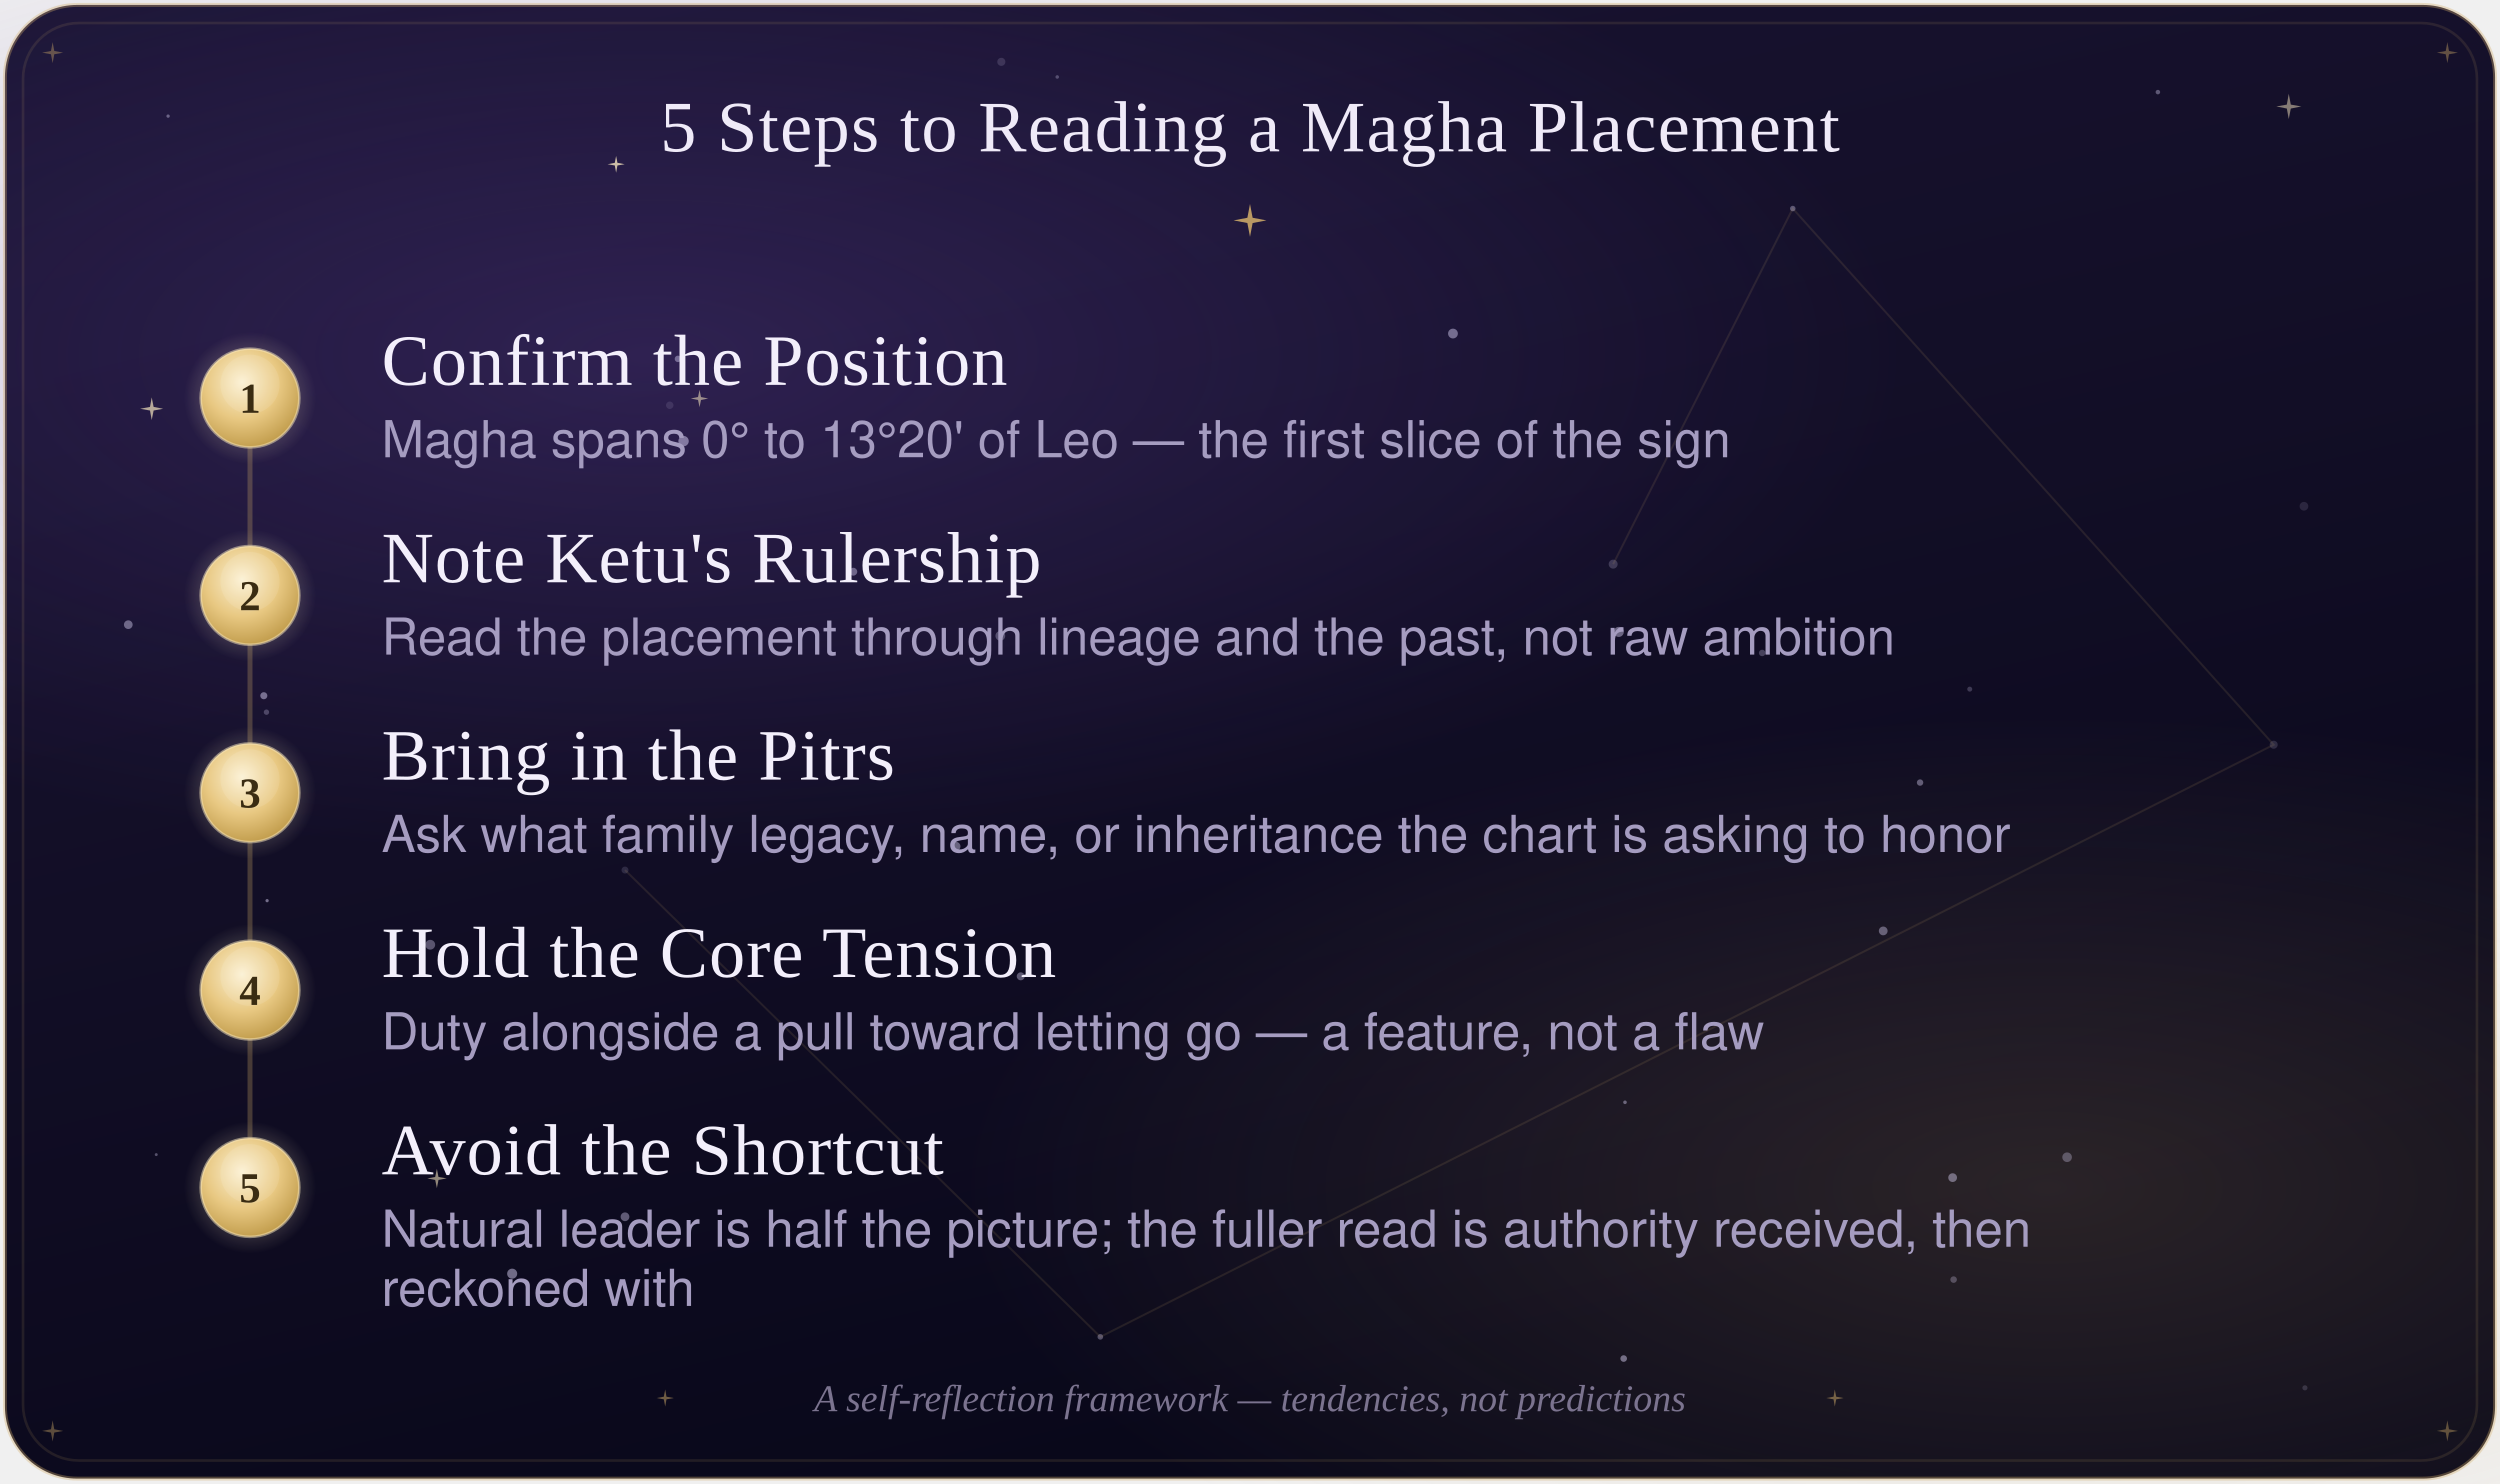
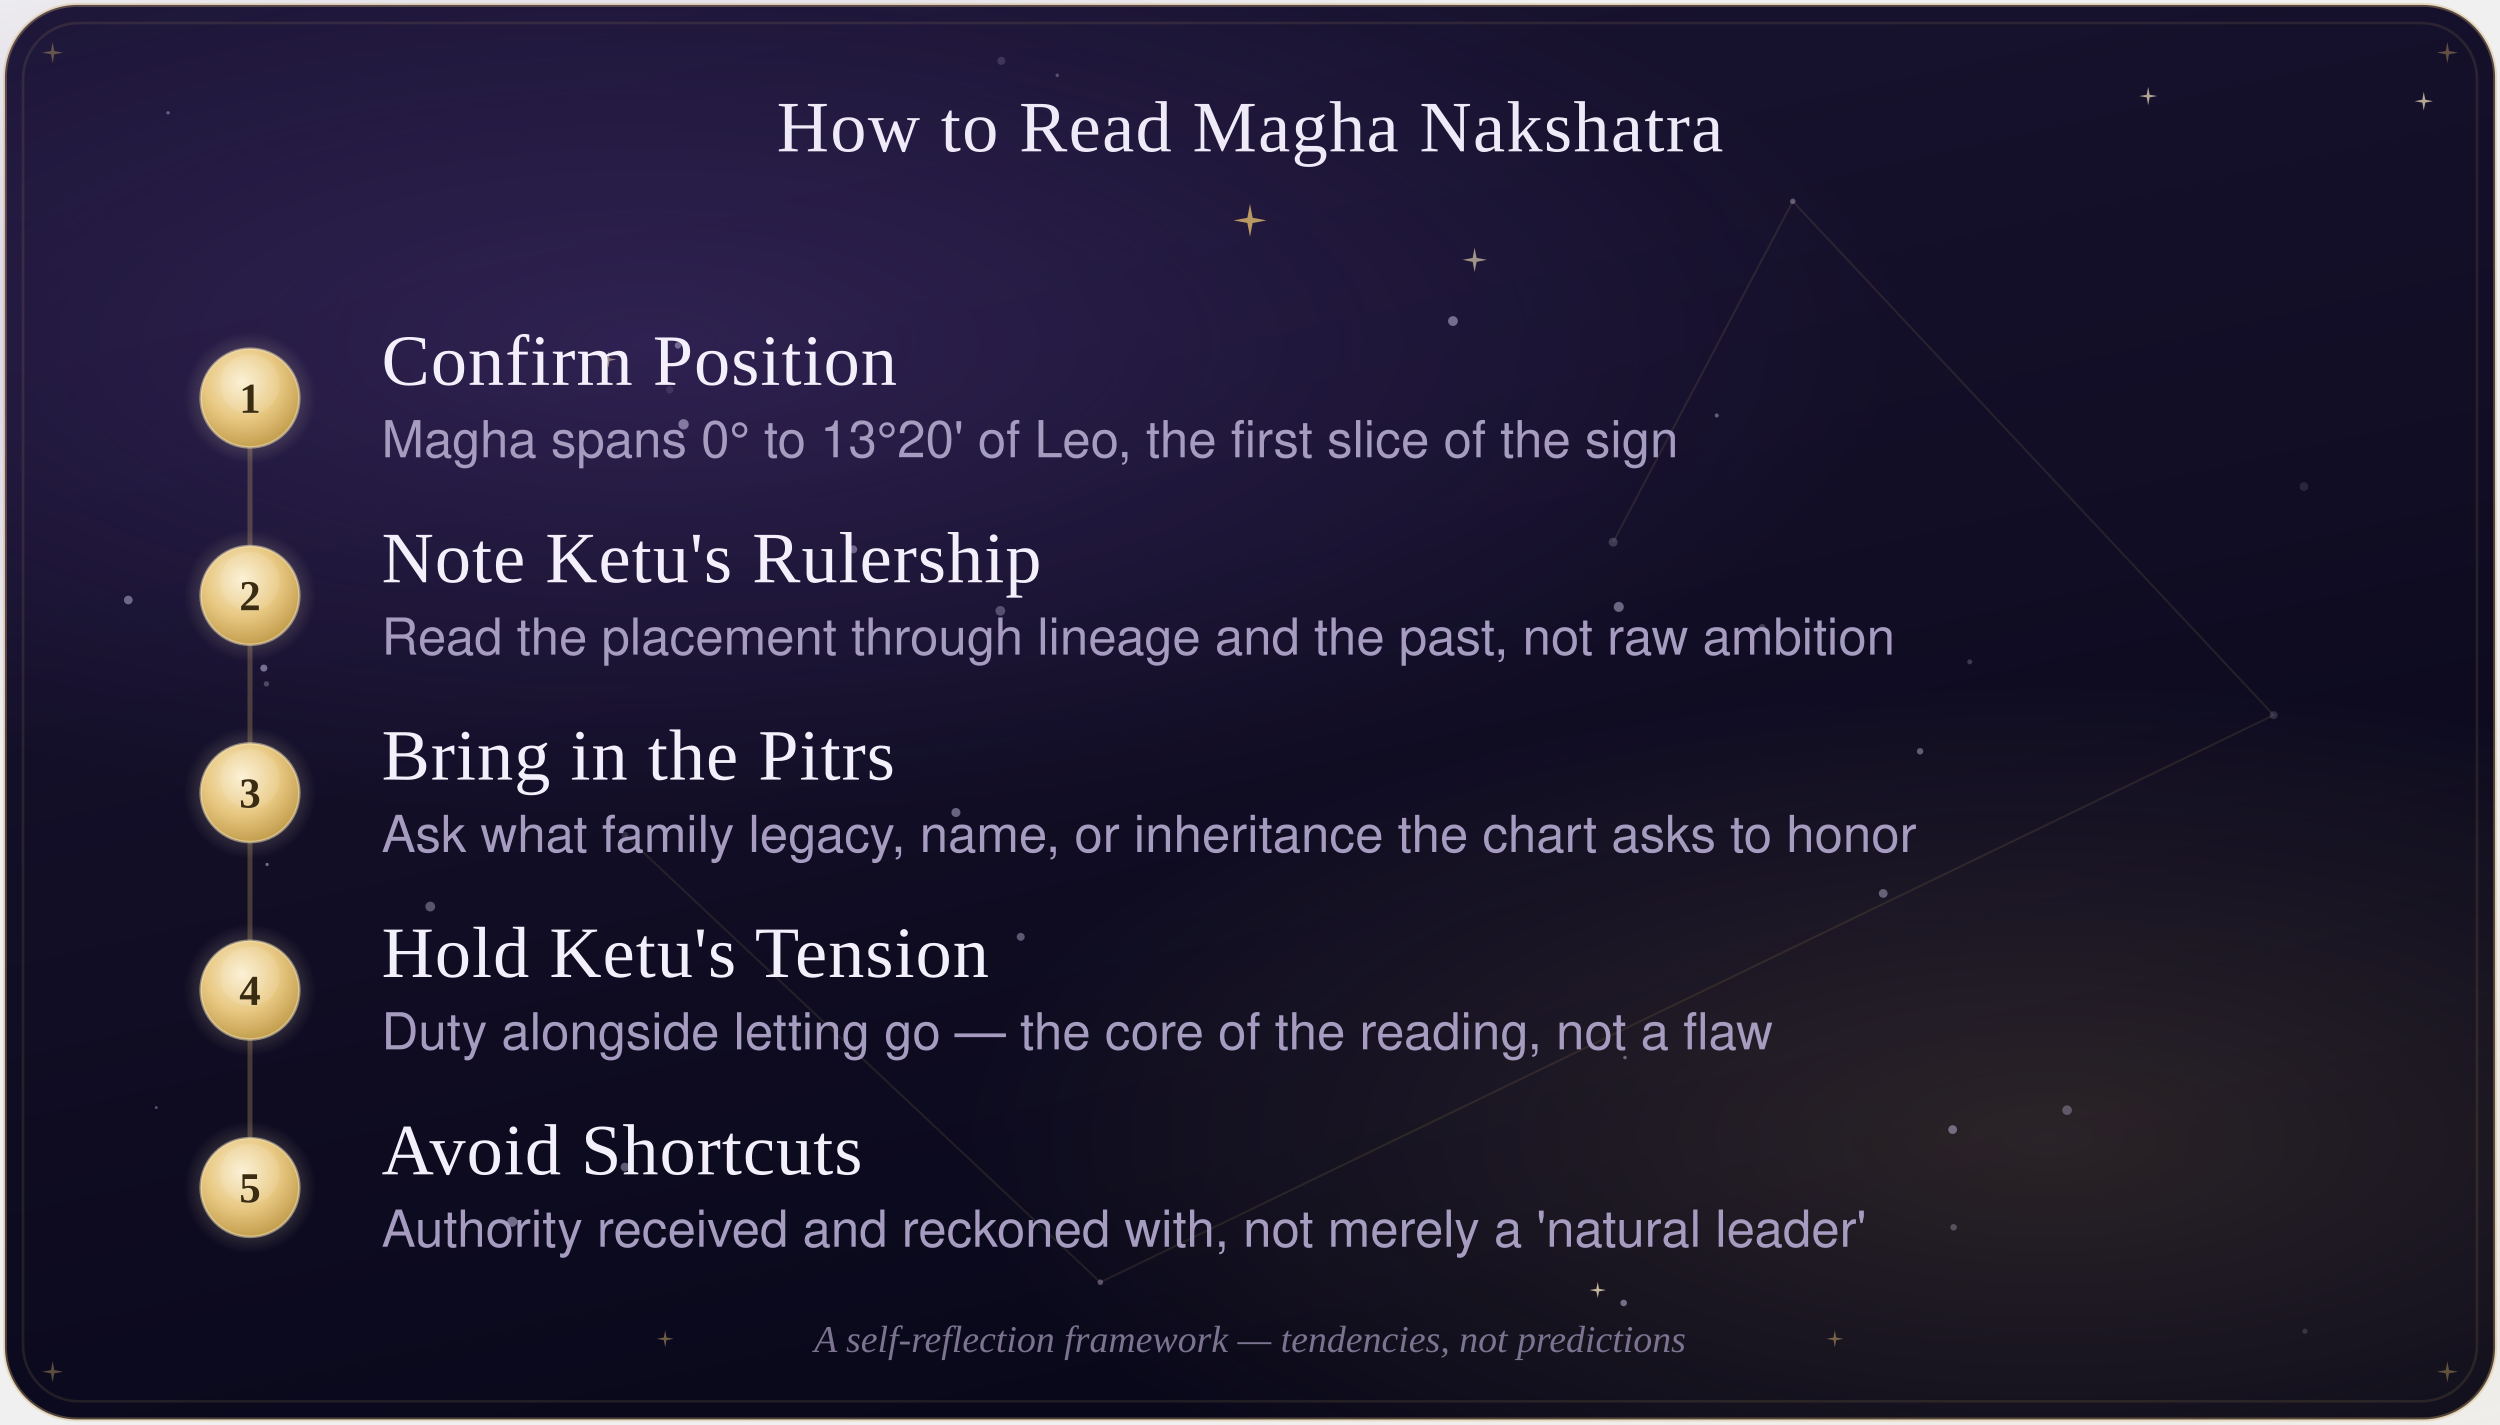
- <svg xmlns="http://www.w3.org/2000/svg" viewBox="0 0 760 451" role="img" aria-label="5 Steps to Reading a Magha Placement">
+ <svg xmlns="http://www.w3.org/2000/svg" viewBox="0 0 760 433" role="img" aria-label="How to Read Magha Nakshatra">
  <defs>
    <linearGradient id="maghanakshatra0en-panel" x1="0" y1="0" x2="0.4" y2="1">
      <stop offset="0" stop-color="#1a1433" />
      <stop offset="0.55" stop-color="#120e26" />
      <stop offset="1" stop-color="#09081a" />
    </linearGradient>
    <radialGradient id="maghanakshatra0en-foil" cx="0.42" cy="0.34" r="0.75">
      <stop offset="0" stop-color="#fbf0d2" />
      <stop offset="0.5" stop-color="#e8c882" />
      <stop offset="1" stop-color="#b8923f" />
    </radialGradient>
    <radialGradient id="maghanakshatra0en-glow" cx="0.5" cy="0.5" r="0.5">
      <stop offset="0" stop-color="#f6e6bf" />
      <stop offset="1" stop-color="#f6e6bf" stop-opacity="0" />
    </radialGradient>
    <radialGradient id="maghanakshatra0en-neb1" cx="0.5" cy="0.5" r="0.5">
      <stop offset="0" stop-color="#6f4bb0" stop-opacity="0.28" />
      <stop offset="1" stop-color="#6f4bb0" stop-opacity="0" />
    </radialGradient>
    <radialGradient id="maghanakshatra0en-neb2" cx="0.5" cy="0.5" r="0.5">
      <stop offset="0" stop-color="#d4af6a" stop-opacity="0.16" />
      <stop offset="1" stop-color="#d4af6a" stop-opacity="0" />
    </radialGradient>
    <linearGradient id="maghanakshatra0en-rule" x1="0" y1="0" x2="1" y2="0">
      <stop offset="0" stop-color="#d4af6a" stop-opacity="0" />
      <stop offset="0.5" stop-color="#d4af6a" stop-opacity="0.6" />
      <stop offset="1" stop-color="#d4af6a" stop-opacity="0" />
    </linearGradient>
  </defs>
-   <rect x="1.5" y="1.5" width="757" height="448" rx="22" fill="url(#maghanakshatra0en-panel)" />
-   <ellipse cx="198" cy="108" rx="380" ry="153" fill="url(#maghanakshatra0en-neb1)" />
-   <ellipse cx="623" cy="361" rx="334" ry="144" fill="url(#maghanakshatra0en-neb2)" />
-   <circle cx="492.1" cy="192.1" r="1.53" fill="#cfc8ea" opacity="0.47" />
-   <circle cx="321.4" cy="23.4" r="0.54" fill="#cfc8ea" opacity="0.31" />
-   <circle cx="206.1" cy="109.1" r="0.99" fill="#cfc8ea" opacity="0.45" />
-   <circle cx="81.0" cy="216.5" r="0.82" fill="#cfc8ea" opacity="0.29" />
-   <circle cx="304.1" cy="193.3" r="1.48" fill="#cfc8ea" opacity="0.33" />
-   <circle cx="47.5" cy="351.0" r="0.45" fill="#cfc8ea" opacity="0.37" />
-   <circle cx="535.7" cy="198.5" r="0.99" fill="#cfc8ea" opacity="0.28" />
-   <circle cx="628.4" cy="351.8" r="1.46" fill="#cfc8ea" opacity="0.33" />
-   <circle cx="593.6" cy="358.0" r="1.33" fill="#cfc8ea" opacity="0.46" />
-   <circle cx="593.9" cy="389.0" r="1.00" fill="#cfc8ea" opacity="0.30" />
-   <circle cx="190.0" cy="264.5" r="1.06" fill="#cfc8ea" opacity="0.16" />
-   <circle cx="203.6" cy="123.2" r="1.13" fill="#cfc8ea" opacity="0.13" />
-   <circle cx="598.8" cy="209.5" r="0.76" fill="#cfc8ea" opacity="0.24" />
-   <circle cx="310.3" cy="296.8" r="1.21" fill="#cfc8ea" opacity="0.41" />
-   <circle cx="334.5" cy="406.4" r="0.86" fill="#cfc8ea" opacity="0.36" />
-   <circle cx="39.0" cy="189.9" r="1.32" fill="#cfc8ea" opacity="0.46" />
-   <circle cx="81.2" cy="273.8" r="0.50" fill="#cfc8ea" opacity="0.51" />
-   <circle cx="155.7" cy="387.2" r="1.53" fill="#cfc8ea" opacity="0.51" />
-   <circle cx="190.0" cy="369.9" r="1.33" fill="#cfc8ea" opacity="0.42" />
-   <circle cx="51.1" cy="35.3" r="0.51" fill="#cfc8ea" opacity="0.42" />
-   <circle cx="700.4" cy="153.9" r="1.32" fill="#cfc8ea" opacity="0.14" />
-   <circle cx="207.8" cy="134.1" r="1.58" fill="#cfc8ea" opacity="0.54" />
-   <circle cx="691.2" cy="226.4" r="1.22" fill="#cfc8ea" opacity="0.17" />
-   <circle cx="259.4" cy="173.8" r="1.20" fill="#cfc8ea" opacity="0.44" />
-   <circle cx="494.0" cy="335.1" r="0.55" fill="#cfc8ea" opacity="0.44" />
-   <circle cx="545.0" cy="63.4" r="0.84" fill="#cfc8ea" opacity="0.38" />
-   <circle cx="521.9" cy="131.4" r="0.61" fill="#cfc8ea" opacity="0.42" />
-   <circle cx="490.4" cy="171.5" r="1.36" fill="#cfc8ea" opacity="0.23" />
-   <circle cx="290.6" cy="257.3" r="1.38" fill="#cfc8ea" opacity="0.46" />
-   <circle cx="441.7" cy="101.4" r="1.49" fill="#cfc8ea" opacity="0.49" />
-   <circle cx="130.8" cy="287.2" r="1.49" fill="#cfc8ea" opacity="0.38" />
-   <circle cx="493.6" cy="413.0" r="1.01" fill="#cfc8ea" opacity="0.50" />
-   <circle cx="583.7" cy="237.9" r="0.98" fill="#cfc8ea" opacity="0.42" />
-   <circle cx="304.4" cy="18.8" r="1.23" fill="#cfc8ea" opacity="0.17" />
-   <circle cx="80.2" cy="211.5" r="1.08" fill="#cfc8ea" opacity="0.51" />
-   <circle cx="572.5" cy="283.0" r="1.33" fill="#cfc8ea" opacity="0.42" />
-   <circle cx="700.7" cy="421.9" r="0.78" fill="#cfc8ea" opacity="0.18" />
-   <circle cx="656.0" cy="28.0" r="0.69" fill="#cfc8ea" opacity="0.39" />
-   <path d="M 132.81 355.3 L 133.3 357.8 L 135.8 358.236 L 133.3 358.7 L 132.81 361.2 L 132.3 358.7 L 129.9 358.236 L 132.3 357.8 Z" fill="#f6e6bf" opacity="0.57" />
-   <path d="M 187.298 47.4 L 187.7 49.5 L 189.9 49.926 L 187.7 50.3 L 187.298 52.5 L 186.9 50.3 L 184.7 49.926 L 186.9 49.5 Z" fill="#f6e6bf" opacity="0.797" />
-   <path d="M 46.121 120.8 L 46.7 123.7 L 49.6 124.264 L 46.7 124.8 L 46.121 127.7 L 45.6 124.8 L 42.6 124.264 L 45.6 123.7 Z" fill="#f6e6bf" opacity="0.694" />
-   <path d="M 695.779 28.5 L 696.4 31.8 L 699.6 32.361 L 696.4 33.0 L 695.779 36.2 L 695.2 33.0 L 692.0 32.361 L 695.2 31.8 Z" fill="#f6e6bf" opacity="0.503" />
-   <path d="M 212.663 118.5 L 213.1 120.7 L 215.3 121.141 L 213.1 121.6 L 212.663 123.8 L 212.2 121.6 L 210.0 121.141 L 212.2 120.7 Z" fill="#f6e6bf" opacity="0.555" />
-   <path d="M 190.0 264.5 L 334.5 406.4 L 691.2 226.4 L 545.0 63.4 L 490.4 171.5" fill="none" stroke="#d4af6a" stroke-width="0.6" opacity="0.12" />
-   <rect x="1.5" y="1.5" width="757" height="448" rx="22" fill="none" stroke="#d4af6a" stroke-opacity="0.34" stroke-width="1.2" />
-   <rect x="7" y="7" width="746" height="437" rx="17" fill="none" stroke="#d4af6a" stroke-opacity="0.12" stroke-width="0.8" />
+   <rect x="1.5" y="1.5" width="757" height="430" rx="22" fill="url(#maghanakshatra0en-panel)" />
+   <ellipse cx="198" cy="104" rx="380" ry="147" fill="url(#maghanakshatra0en-neb1)" />
+   <ellipse cx="623" cy="346" rx="334" ry="139" fill="url(#maghanakshatra0en-neb2)" />
+   <circle cx="492.1" cy="184.5" r="1.53" fill="#cfc8ea" opacity="0.47" />
+   <circle cx="321.4" cy="22.9" r="0.54" fill="#cfc8ea" opacity="0.31" />
+   <circle cx="206.1" cy="105.0" r="0.99" fill="#cfc8ea" opacity="0.45" />
+   <circle cx="81.0" cy="207.9" r="0.82" fill="#cfc8ea" opacity="0.29" />
+   <circle cx="304.1" cy="185.7" r="1.48" fill="#cfc8ea" opacity="0.33" />
+   <circle cx="47.5" cy="336.7" r="0.45" fill="#cfc8ea" opacity="0.37" />
+   <circle cx="535.7" cy="190.7" r="0.99" fill="#cfc8ea" opacity="0.28" />
+   <circle cx="628.4" cy="337.5" r="1.46" fill="#cfc8ea" opacity="0.33" />
+   <circle cx="593.6" cy="343.4" r="1.33" fill="#cfc8ea" opacity="0.46" />
+   <circle cx="593.9" cy="373.1" r="1.00" fill="#cfc8ea" opacity="0.30" />
+   <circle cx="190.0" cy="253.9" r="1.06" fill="#cfc8ea" opacity="0.16" />
+   <circle cx="203.6" cy="118.5" r="1.13" fill="#cfc8ea" opacity="0.13" />
+   <circle cx="598.8" cy="201.2" r="0.76" fill="#cfc8ea" opacity="0.24" />
+   <circle cx="310.3" cy="284.8" r="1.21" fill="#cfc8ea" opacity="0.41" />
+   <circle cx="334.5" cy="389.8" r="0.86" fill="#cfc8ea" opacity="0.36" />
+   <circle cx="39.0" cy="182.4" r="1.32" fill="#cfc8ea" opacity="0.46" />
+   <circle cx="81.2" cy="262.8" r="0.50" fill="#cfc8ea" opacity="0.51" />
+   <circle cx="155.7" cy="371.4" r="1.53" fill="#cfc8ea" opacity="0.51" />
+   <circle cx="190.0" cy="354.8" r="1.33" fill="#cfc8ea" opacity="0.42" />
+   <circle cx="51.1" cy="34.3" r="0.51" fill="#cfc8ea" opacity="0.42" />
+   <circle cx="700.4" cy="147.9" r="1.32" fill="#cfc8ea" opacity="0.14" />
+   <circle cx="207.8" cy="129.0" r="1.58" fill="#cfc8ea" opacity="0.54" />
+   <circle cx="691.2" cy="217.4" r="1.22" fill="#cfc8ea" opacity="0.17" />
+   <circle cx="259.4" cy="167.0" r="1.20" fill="#cfc8ea" opacity="0.44" />
+   <circle cx="494.0" cy="321.5" r="0.55" fill="#cfc8ea" opacity="0.44" />
+   <circle cx="545.0" cy="61.2" r="0.84" fill="#cfc8ea" opacity="0.38" />
+   <circle cx="521.9" cy="126.3" r="0.61" fill="#cfc8ea" opacity="0.42" />
+   <circle cx="490.4" cy="164.8" r="1.36" fill="#cfc8ea" opacity="0.23" />
+   <circle cx="290.6" cy="247.0" r="1.38" fill="#cfc8ea" opacity="0.46" />
+   <circle cx="441.7" cy="97.6" r="1.49" fill="#cfc8ea" opacity="0.49" />
+   <circle cx="130.8" cy="275.6" r="1.49" fill="#cfc8ea" opacity="0.38" />
+   <circle cx="493.6" cy="396.1" r="1.01" fill="#cfc8ea" opacity="0.50" />
+   <circle cx="583.7" cy="228.4" r="0.98" fill="#cfc8ea" opacity="0.42" />
+   <circle cx="304.4" cy="18.5" r="1.23" fill="#cfc8ea" opacity="0.17" />
+   <circle cx="80.2" cy="203.1" r="1.08" fill="#cfc8ea" opacity="0.51" />
+   <circle cx="572.5" cy="271.6" r="1.33" fill="#cfc8ea" opacity="0.42" />
+   <circle cx="700.7" cy="404.7" r="0.78" fill="#cfc8ea" opacity="0.18" />
+   <path d="M 653.044 26.4 L 653.5 28.8 L 655.8 29.199 L 653.5 29.6 L 653.044 32.0 L 652.6 29.6 L 650.3 29.199 L 652.6 28.8 Z" fill="#f6e6bf" opacity="0.695" />
+   <path d="M 448.261 75.3 L 448.9 78.4 L 452.0 78.983 L 448.9 79.6 L 448.261 82.7 L 447.7 79.6 L 444.6 78.983 L 447.7 78.4 Z" fill="#f6e6bf" opacity="0.603" />
+   <path d="M 184.913 106.8 L 185.3 108.9 L 187.4 109.297 L 185.3 109.7 L 184.913 111.8 L 184.5 109.7 L 182.4 109.297 L 184.5 108.9 Z" fill="#f6e6bf" opacity="0.53" />
+   <path d="M 736.803 27.9 L 737.3 30.3 L 739.6 30.757 L 737.3 31.2 L 736.803 33.6 L 736.4 31.2 L 734.0 30.757 L 736.4 30.3 Z" fill="#f6e6bf" opacity="0.702" />
+   <path d="M 485.714 389.7 L 486.1 391.8 L 488.2 392.174 L 486.1 392.6 L 485.714 394.6 L 485.3 392.6 L 483.2 392.174 L 485.3 391.8 Z" fill="#f6e6bf" opacity="0.766" />
+   <path d="M 190.0 253.9 L 334.5 389.8 L 691.2 217.4 L 545.0 61.2 L 490.4 164.8" fill="none" stroke="#d4af6a" stroke-width="0.6" opacity="0.12" />
+   <rect x="1.5" y="1.5" width="757" height="430" rx="22" fill="none" stroke="#d4af6a" stroke-opacity="0.34" stroke-width="1.2" />
+   <rect x="7" y="7" width="746" height="419" rx="17" fill="none" stroke="#d4af6a" stroke-opacity="0.12" stroke-width="0.8" />
  <path d="M 16 12.8 L 16.5 15.5 L 19.2 16 L 16.5 16.5 L 16 19.2 L 15.5 16.5 L 12.8 16 L 15.5 15.5 Z" fill="#d4af6a" opacity="0.4" />
  <path d="M 744 12.8 L 744.5 15.5 L 747.2 16 L 744.5 16.5 L 744 19.2 L 743.5 16.5 L 740.8 16 L 743.5 15.5 Z" fill="#d4af6a" opacity="0.4" />
-   <path d="M 16 431.8 L 16.5 434.5 L 19.2 435 L 16.5 435.5 L 16 438.2 L 15.5 435.5 L 12.8 435 L 15.5 434.5 Z" fill="#d4af6a" opacity="0.4" />
-   <path d="M 744 431.8 L 744.5 434.5 L 747.2 435 L 744.5 435.5 L 744 438.2 L 743.5 435.5 L 740.8 435 L 743.5 434.5 Z" fill="#d4af6a" opacity="0.4" />
-   <text x="380" y="46" text-anchor="middle" font-family="Georgia, 'Times New Roman', serif" font-size="22" letter-spacing="0.4" fill="#efeaf8">5 Steps to Reading a Magha Placement</text>
+   <path d="M 16 413.8 L 16.5 416.5 L 19.2 417 L 16.5 417.5 L 16 420.2 L 15.5 417.5 L 12.8 417 L 15.5 416.5 Z" fill="#d4af6a" opacity="0.4" />
+   <path d="M 744 413.8 L 744.5 416.5 L 747.2 417 L 744.5 417.5 L 744 420.2 L 743.5 417.5 L 740.8 417 L 743.5 416.5 Z" fill="#d4af6a" opacity="0.4" />
+   <text x="380" y="46" text-anchor="middle" font-family="Georgia, 'Times New Roman', serif" font-size="22" letter-spacing="0.4" fill="#efeaf8">How to Read Magha Nakshatra</text>
  <line x1="230" y1="67" x2="368" y2="67" stroke="url(#maghanakshatra0en-rule)" stroke-width="1" />
  <line x1="392" y1="67" x2="530" y2="67" stroke="url(#maghanakshatra0en-rule)" stroke-width="1" />
  <path d="M 380 62.0 L 380.8 66.2 L 385.0 67 L 380.8 67.8 L 380 72.0 L 379.2 67.8 L 375.0 67 L 379.2 66.2 Z" fill="#d4af6a" opacity="0.85" />
  <line x1="76" y1="121" x2="76" y2="361" stroke="#d4af6a" stroke-opacity="0.28" stroke-width="1.5" />
  <circle cx="76" cy="121" r="20.0" fill="url(#maghanakshatra0en-glow)" opacity="0.5" />
  <circle cx="76" cy="121" r="15" fill="url(#maghanakshatra0en-foil)" stroke="#f6e6bf" stroke-opacity="0.5" stroke-width="0.8" />
  <circle cx="76" cy="116.8" r="9.0" fill="#ffffff" opacity="0.10" />
  <text x="76" y="125.5" text-anchor="middle" font-family="Georgia, 'Times New Roman', serif" font-size="13" font-weight="700" fill="#3a2c12">1</text>
-   <text x="116" y="117.0" font-family="Georgia, 'Times New Roman', serif" font-size="22" letter-spacing="0.3" fill="#f3effb">Confirm the Position</text>
-   <text x="116" y="139.0" font-family="Helvetica, Arial, sans-serif" font-size="15.5" fill="#a59cc0">Magha spans 0° to 13°20' of Leo — the first slice of the sign</text>
+   <text x="116" y="117.0" font-family="Georgia, 'Times New Roman', serif" font-size="22" letter-spacing="0.3" fill="#f3effb">Confirm Position</text>
+   <text x="116" y="139.0" font-family="Helvetica, Arial, sans-serif" font-size="15.5" fill="#a59cc0">Magha spans 0° to 13°20' of Leo, the first slice of the sign</text>
  <circle cx="76" cy="181" r="20.0" fill="url(#maghanakshatra0en-glow)" opacity="0.5" />
  <circle cx="76" cy="181" r="15" fill="url(#maghanakshatra0en-foil)" stroke="#f6e6bf" stroke-opacity="0.5" stroke-width="0.8" />
  <circle cx="76" cy="176.8" r="9.0" fill="#ffffff" opacity="0.10" />
  <text x="76" y="185.5" text-anchor="middle" font-family="Georgia, 'Times New Roman', serif" font-size="13" font-weight="700" fill="#3a2c12">2</text>
  <text x="116" y="177.0" font-family="Georgia, 'Times New Roman', serif" font-size="22" letter-spacing="0.3" fill="#f3effb">Note Ketu's Rulership</text>
  <text x="116" y="199.0" font-family="Helvetica, Arial, sans-serif" font-size="15.5" fill="#a59cc0">Read the placement through lineage and the past, not raw ambition</text>
  <circle cx="76" cy="241" r="20.0" fill="url(#maghanakshatra0en-glow)" opacity="0.5" />
  <circle cx="76" cy="241" r="15" fill="url(#maghanakshatra0en-foil)" stroke="#f6e6bf" stroke-opacity="0.5" stroke-width="0.8" />
  <circle cx="76" cy="236.8" r="9.0" fill="#ffffff" opacity="0.10" />
  <text x="76" y="245.5" text-anchor="middle" font-family="Georgia, 'Times New Roman', serif" font-size="13" font-weight="700" fill="#3a2c12">3</text>
  <text x="116" y="237.0" font-family="Georgia, 'Times New Roman', serif" font-size="22" letter-spacing="0.3" fill="#f3effb">Bring in the Pitrs</text>
-   <text x="116" y="259.0" font-family="Helvetica, Arial, sans-serif" font-size="15.5" fill="#a59cc0">Ask what family legacy, name, or inheritance the chart is asking to honor</text>
+   <text x="116" y="259.0" font-family="Helvetica, Arial, sans-serif" font-size="15.5" fill="#a59cc0">Ask what family legacy, name, or inheritance the chart asks to honor</text>
  <circle cx="76" cy="301" r="20.0" fill="url(#maghanakshatra0en-glow)" opacity="0.5" />
  <circle cx="76" cy="301" r="15" fill="url(#maghanakshatra0en-foil)" stroke="#f6e6bf" stroke-opacity="0.5" stroke-width="0.8" />
  <circle cx="76" cy="296.8" r="9.0" fill="#ffffff" opacity="0.10" />
  <text x="76" y="305.5" text-anchor="middle" font-family="Georgia, 'Times New Roman', serif" font-size="13" font-weight="700" fill="#3a2c12">4</text>
-   <text x="116" y="297.0" font-family="Georgia, 'Times New Roman', serif" font-size="22" letter-spacing="0.3" fill="#f3effb">Hold the Core Tension</text>
-   <text x="116" y="319.0" font-family="Helvetica, Arial, sans-serif" font-size="15.5" fill="#a59cc0">Duty alongside a pull toward letting go — a feature, not a flaw</text>
+   <text x="116" y="297.0" font-family="Georgia, 'Times New Roman', serif" font-size="22" letter-spacing="0.3" fill="#f3effb">Hold Ketu's Tension</text>
+   <text x="116" y="319.0" font-family="Helvetica, Arial, sans-serif" font-size="15.5" fill="#a59cc0">Duty alongside letting go — the core of the reading, not a flaw</text>
  <circle cx="76" cy="361" r="20.0" fill="url(#maghanakshatra0en-glow)" opacity="0.5" />
  <circle cx="76" cy="361" r="15" fill="url(#maghanakshatra0en-foil)" stroke="#f6e6bf" stroke-opacity="0.5" stroke-width="0.8" />
  <circle cx="76" cy="356.8" r="9.0" fill="#ffffff" opacity="0.10" />
  <text x="76" y="365.5" text-anchor="middle" font-family="Georgia, 'Times New Roman', serif" font-size="13" font-weight="700" fill="#3a2c12">5</text>
-   <text x="116" y="357.0" font-family="Georgia, 'Times New Roman', serif" font-size="22" letter-spacing="0.3" fill="#f3effb">Avoid the Shortcut</text>
-   <text x="116" y="379.0" font-family="Helvetica, Arial, sans-serif" font-size="15.5" fill="#a59cc0">Natural leader is half the picture; the fuller read is authority received, then</text>
-   <text x="116" y="397.0" font-family="Helvetica, Arial, sans-serif" font-size="15.5" fill="#a59cc0">reckoned with</text>
-   <path d="M 202.227 422.4 L 202.6 424.6 L 204.8 425 L 202.6 425.4 L 202.227 427.6 L 201.8 425.4 L 199.6 425 L 201.8 424.6 Z" fill="#d4af6a" opacity="0.5" />
-   <text x="380" y="429" text-anchor="middle" font-family="Georgia, 'Times New Roman', serif" font-style="italic" font-size="11.5" fill="#7b738f">A self-reflection framework — tendencies, not predictions</text>
-   <path d="M 557.773 422.4 L 558.2 424.6 L 560.4 425 L 558.2 425.4 L 557.773 427.6 L 557.4 425.4 L 555.2 425 L 557.4 424.6 Z" fill="#d4af6a" opacity="0.5" />
+   <text x="116" y="357.0" font-family="Georgia, 'Times New Roman', serif" font-size="22" letter-spacing="0.3" fill="#f3effb">Avoid Shortcuts</text>
+   <text x="116" y="379.0" font-family="Helvetica, Arial, sans-serif" font-size="15.5" fill="#a59cc0">Authority received and reckoned with, not merely a 'natural leader'</text>
+   <path d="M 202.227 404.4 L 202.6 406.6 L 204.8 407 L 202.6 407.4 L 202.227 409.6 L 201.8 407.4 L 199.6 407 L 201.8 406.6 Z" fill="#d4af6a" opacity="0.5" />
+   <text x="380" y="411" text-anchor="middle" font-family="Georgia, 'Times New Roman', serif" font-style="italic" font-size="11.5" fill="#7b738f">A self-reflection framework — tendencies, not predictions</text>
+   <path d="M 557.773 404.4 L 558.2 406.6 L 560.4 407 L 558.2 407.4 L 557.773 409.6 L 557.4 407.4 L 555.2 407 L 557.4 406.6 Z" fill="#d4af6a" opacity="0.5" />
</svg>
